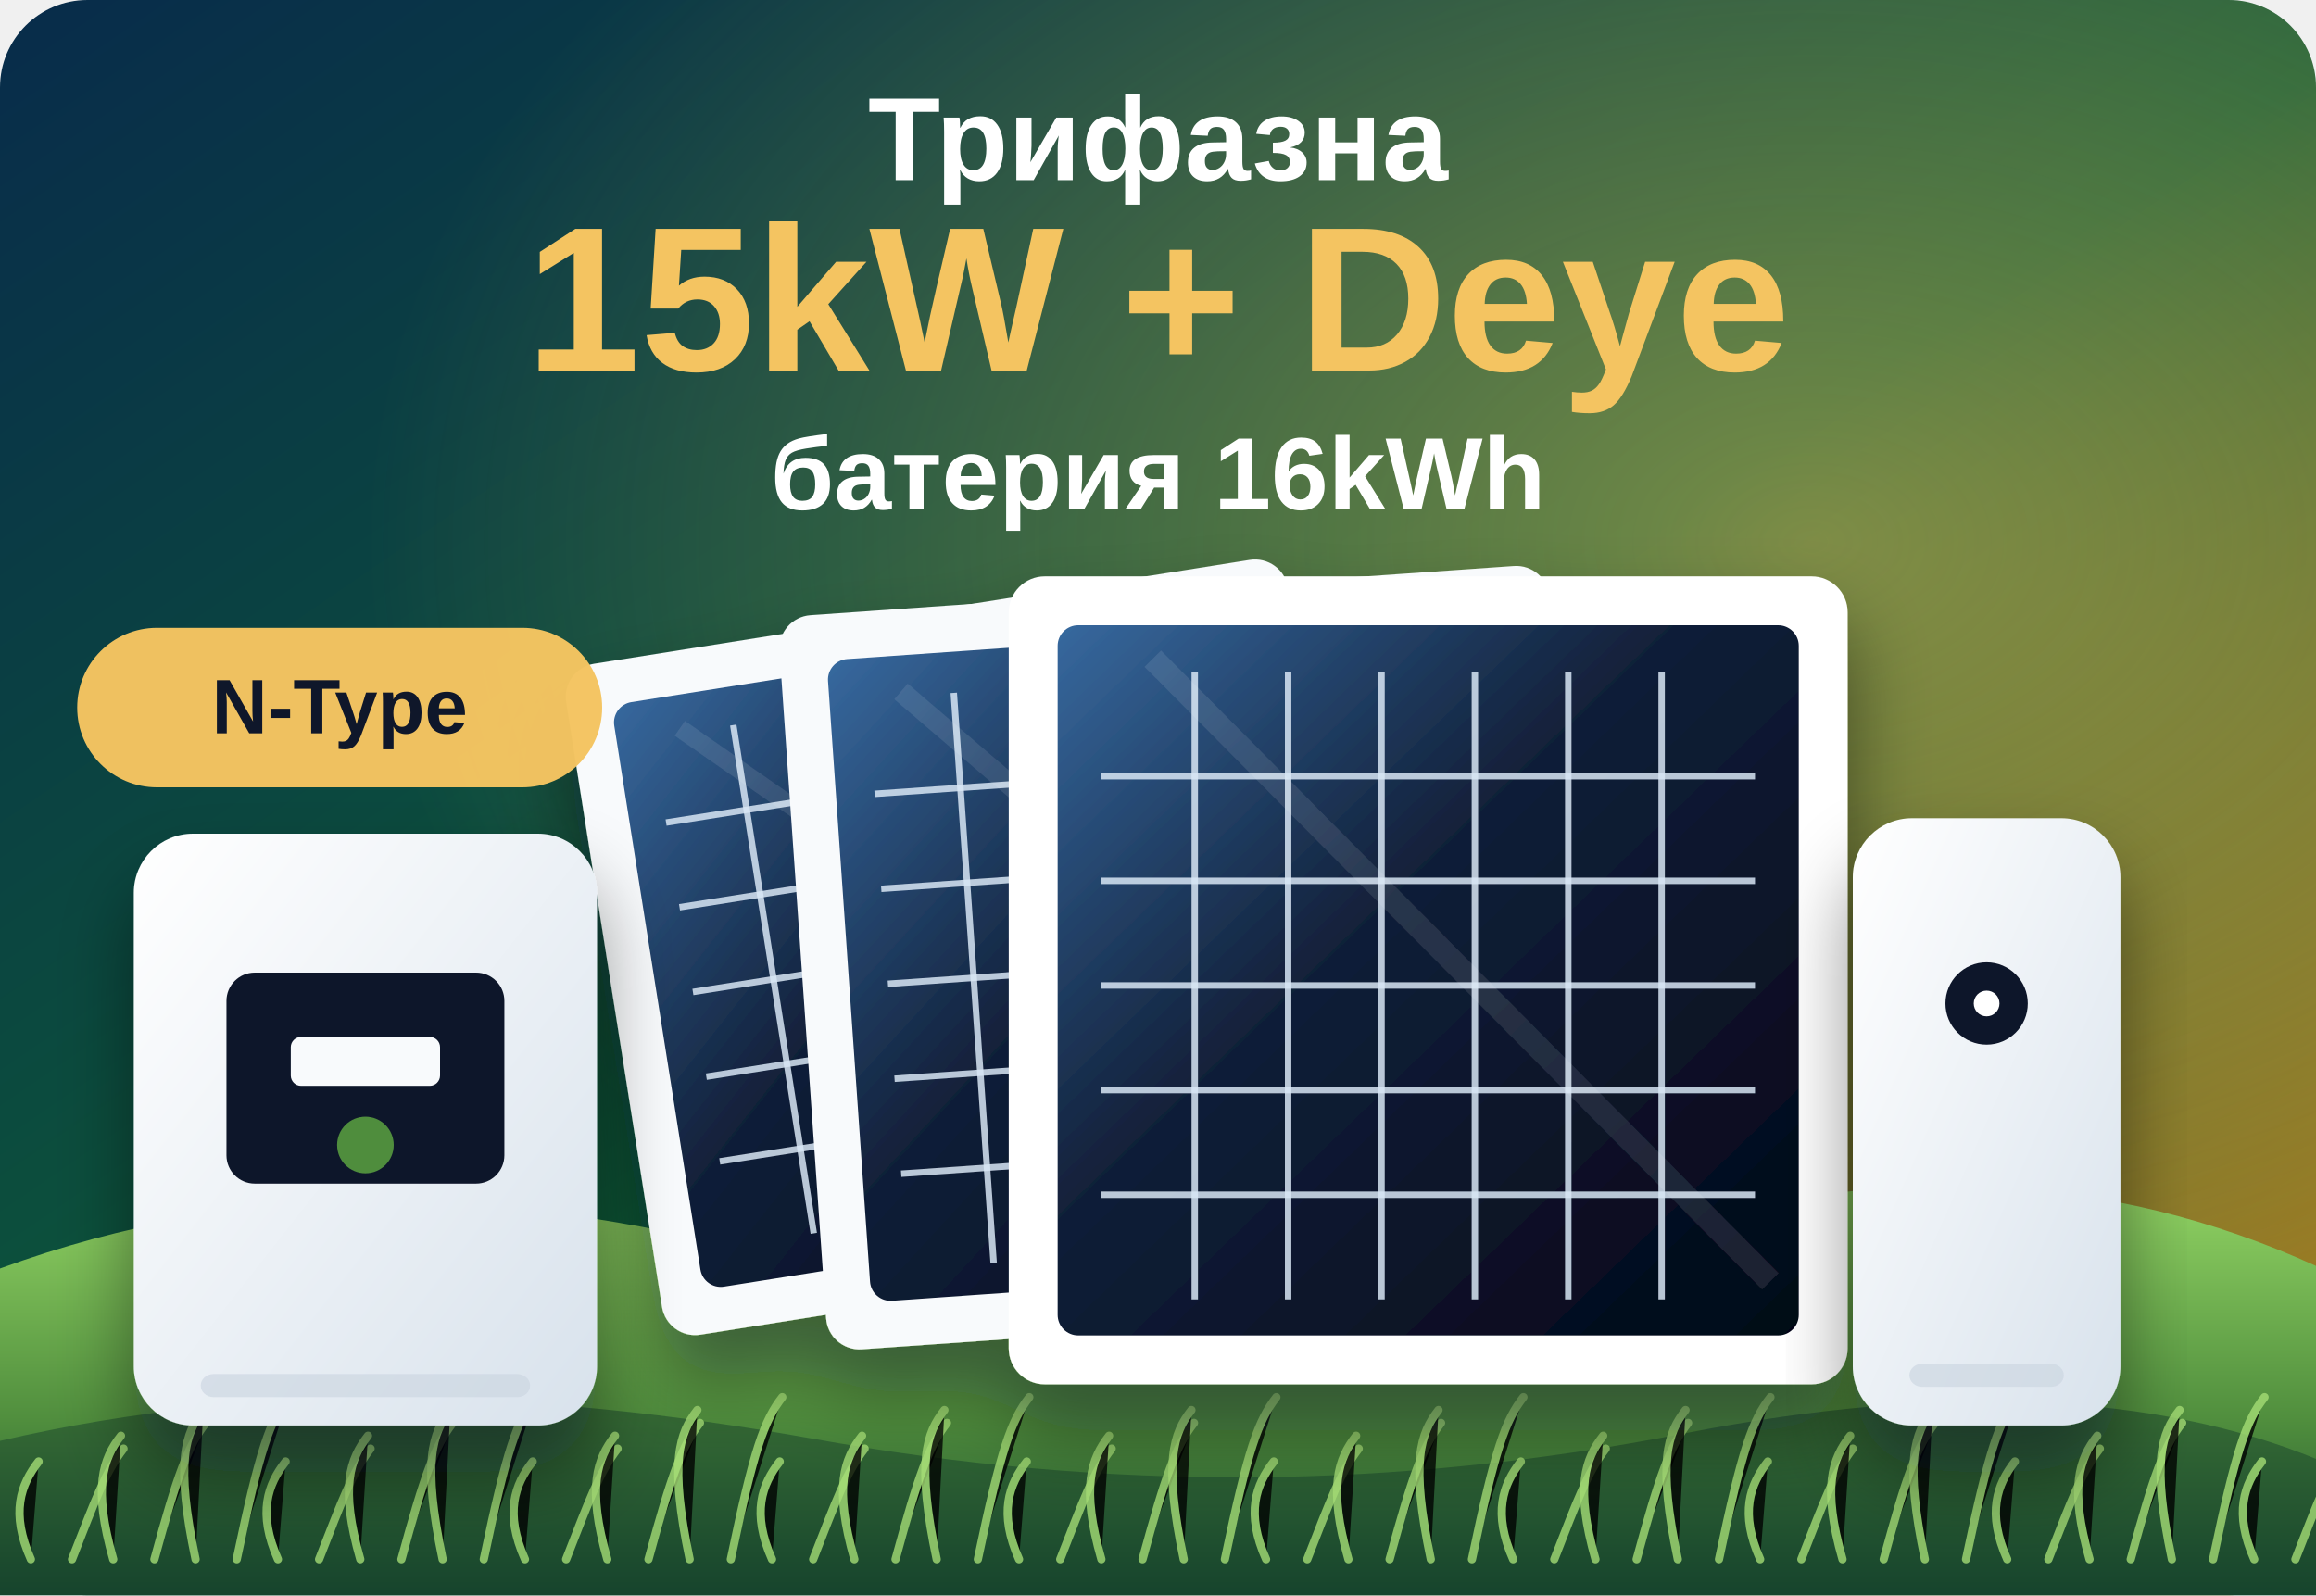
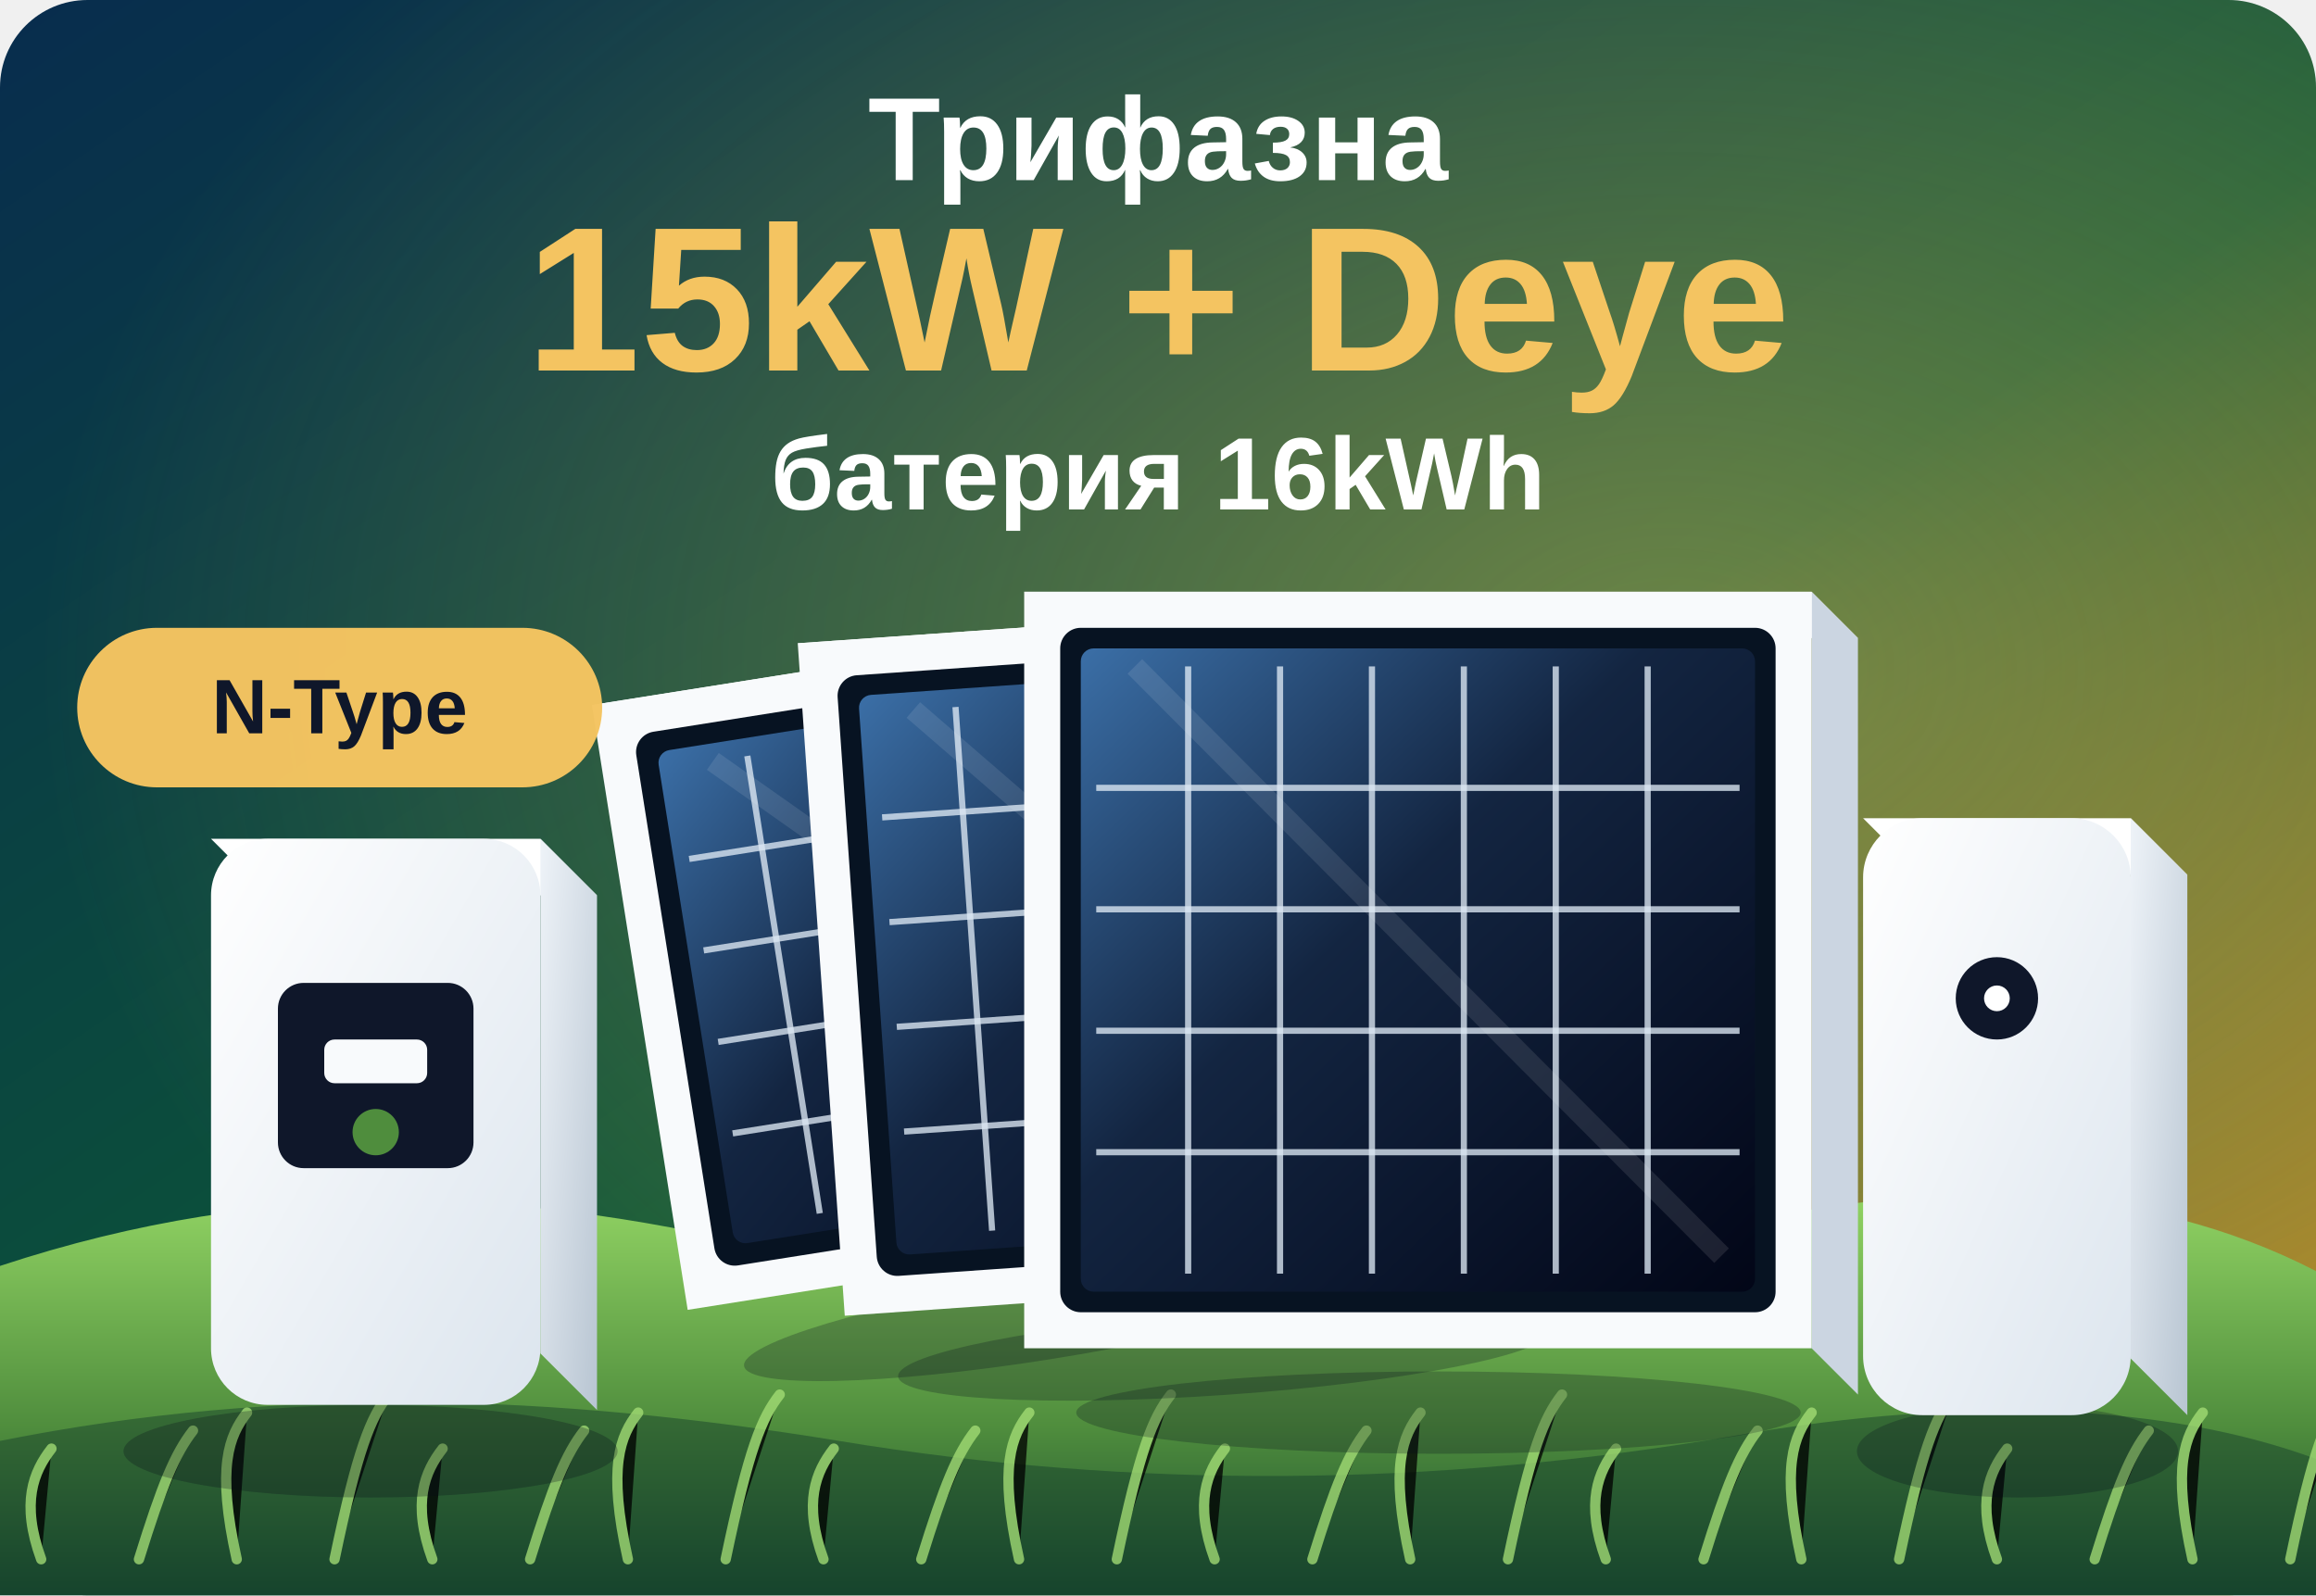
<svg xmlns="http://www.w3.org/2000/svg" width="900" height="620" viewBox="0 0 900 620" role="img" aria-label="Трифазна 15kW Deye 16kWh">
  <defs>
-     <linearGradient id="sky" x1="0" y1="0" x2="1" y2="1">
-       <stop offset="0" stop-color="#082B4B" />
-       <stop offset=".52" stop-color="#0D5A38" />
-       <stop offset="1" stop-color="#B47B18" />
+     <linearGradient id="bg" x1="0" y1="0" x2="1" y2="1">
+       <stop offset="0" stop-color="#082C4E" />
+       <stop offset=".55" stop-color="#0C5836" />
+       <stop offset="1" stop-color="#C38A22" />
    </linearGradient>
-     <radialGradient id="goldGlow" cx=".78" cy=".34" r=".62">
-       <stop offset="0" stop-color="#F7C75B" stop-opacity=".45" />
-       <stop offset="1" stop-color="#F7C75B" stop-opacity="0" />
+     <radialGradient id="warm" cx=".72" cy=".42" r=".7">
+       <stop offset="0" stop-color="#F5C45E" stop-opacity=".42" />
+       <stop offset="1" stop-color="#F5C45E" stop-opacity="0" />
    </radialGradient>
-     <linearGradient id="glass" x1="0" y1="0" x2="1" y2="1">
-       <stop offset="0" stop-color="#37699F" />
-       <stop offset=".42" stop-color="#111F38" />
+     <linearGradient id="panelGlass" x1="0" y1="0" x2="1" y2="1">
+       <stop offset="0" stop-color="#3B6FA7" />
+       <stop offset=".42" stop-color="#132541" />
      <stop offset="1" stop-color="#020617" />
    </linearGradient>
-     <linearGradient id="device" x1="0" y1="0" x2="1" y2="1">
+     <linearGradient id="deviceFront" x1="0" y1="0" x2="1" y2="1">
      <stop offset="0" stop-color="#FFFFFF" />
-       <stop offset="1" stop-color="#D8E2EC" />
+       <stop offset="1" stop-color="#DCE5EE" />
+     </linearGradient>
+     <linearGradient id="deviceSide" x1="0" y1="0" x2="1" y2="1">
+       <stop offset="0" stop-color="#EEF3F8" />
+       <stop offset="1" stop-color="#B8C5D2" />
    </linearGradient>
    <linearGradient id="grass" x1="0" y1="0" x2="0" y2="1">
      <stop offset="0" stop-color="#91D363" />
      <stop offset=".58" stop-color="#4F8D3D" />
      <stop offset="1" stop-color="#17482F" />
    </linearGradient>
-     <filter id="shadow" x="-25%" y="-25%" width="150%" height="160%">
-       <feDropShadow dx="0" dy="18" stdDeviation="15" flood-color="#020617" flood-opacity=".45" />
-     </filter>
  </defs>
-   <rect width="900" height="620" rx="34" fill="url(#sky)" />
-   <rect width="900" height="620" rx="34" fill="url(#goldGlow)" />
-   <path class="offer-grass" d="M0 493c96 -35 190 -33 300 -5 125 31 219 28 333 -7 100 -31 188 -25 267 11v128H0z" fill="url(#grass)" />
-   <path class="offer-grass" d="M0 560c103 -24 208 -20 315 -1 116 21 228 20 340 -2 102 -20 184 -15 245 10v53H0z" fill="#143F2A" opacity=".48" />
-   <path d="M12 606c-8 -18 -4 -29 3 -38" stroke="#A6DF76" stroke-width="3.2" stroke-linecap="round" opacity=".78" />
-   <path d="M28 606c9 -23 13 -34 20 -43" stroke="#A6DF76" stroke-width="3.2" stroke-linecap="round" opacity=".78" />
-   <path d="M44 606c-8 -28 -4 -39 3 -48" stroke="#A6DF76" stroke-width="3.2" stroke-linecap="round" opacity=".78" />
-   <path d="M60 606c9 -33 13 -44 20 -53" stroke="#A6DF76" stroke-width="3.2" stroke-linecap="round" opacity=".78" />
-   <path d="M76 606c-8 -38 -4 -49 3 -58" stroke="#A6DF76" stroke-width="3.2" stroke-linecap="round" opacity=".78" />
-   <path d="M92 606c9 -43 13 -54 20 -63" stroke="#A6DF76" stroke-width="3.2" stroke-linecap="round" opacity=".78" />
-   <path d="M108 606c-8 -18 -4 -29 3 -38" stroke="#A6DF76" stroke-width="3.2" stroke-linecap="round" opacity=".78" />
-   <path d="M124 606c9 -23 13 -34 20 -43" stroke="#A6DF76" stroke-width="3.2" stroke-linecap="round" opacity=".78" />
-   <path d="M140 606c-8 -28 -4 -39 3 -48" stroke="#A6DF76" stroke-width="3.2" stroke-linecap="round" opacity=".78" />
-   <path d="M156 606c9 -33 13 -44 20 -53" stroke="#A6DF76" stroke-width="3.2" stroke-linecap="round" opacity=".78" />
-   <path d="M172 606c-8 -38 -4 -49 3 -58" stroke="#A6DF76" stroke-width="3.2" stroke-linecap="round" opacity=".78" />
-   <path d="M188 606c9 -43 13 -54 20 -63" stroke="#A6DF76" stroke-width="3.2" stroke-linecap="round" opacity=".78" />
-   <path d="M204 606c-8 -18 -4 -29 3 -38" stroke="#A6DF76" stroke-width="3.2" stroke-linecap="round" opacity=".78" />
-   <path d="M220 606c9 -23 13 -34 20 -43" stroke="#A6DF76" stroke-width="3.2" stroke-linecap="round" opacity=".78" />
-   <path d="M236 606c-8 -28 -4 -39 3 -48" stroke="#A6DF76" stroke-width="3.2" stroke-linecap="round" opacity=".78" />
-   <path d="M252 606c9 -33 13 -44 20 -53" stroke="#A6DF76" stroke-width="3.2" stroke-linecap="round" opacity=".78" />
-   <path d="M268 606c-8 -38 -4 -49 3 -58" stroke="#A6DF76" stroke-width="3.2" stroke-linecap="round" opacity=".78" />
-   <path d="M284 606c9 -43 13 -54 20 -63" stroke="#A6DF76" stroke-width="3.2" stroke-linecap="round" opacity=".78" />
-   <path d="M300 606c-8 -18 -4 -29 3 -38" stroke="#A6DF76" stroke-width="3.2" stroke-linecap="round" opacity=".78" />
-   <path d="M316 606c9 -23 13 -34 20 -43" stroke="#A6DF76" stroke-width="3.2" stroke-linecap="round" opacity=".78" />
-   <path d="M332 606c-8 -28 -4 -39 3 -48" stroke="#A6DF76" stroke-width="3.2" stroke-linecap="round" opacity=".78" />
-   <path d="M348 606c9 -33 13 -44 20 -53" stroke="#A6DF76" stroke-width="3.2" stroke-linecap="round" opacity=".78" />
-   <path d="M364 606c-8 -38 -4 -49 3 -58" stroke="#A6DF76" stroke-width="3.2" stroke-linecap="round" opacity=".78" />
-   <path d="M380 606c9 -43 13 -54 20 -63" stroke="#A6DF76" stroke-width="3.2" stroke-linecap="round" opacity=".78" />
-   <path d="M396 606c-8 -18 -4 -29 3 -38" stroke="#A6DF76" stroke-width="3.2" stroke-linecap="round" opacity=".78" />
-   <path d="M412 606c9 -23 13 -34 20 -43" stroke="#A6DF76" stroke-width="3.2" stroke-linecap="round" opacity=".78" />
-   <path d="M428 606c-8 -28 -4 -39 3 -48" stroke="#A6DF76" stroke-width="3.2" stroke-linecap="round" opacity=".78" />
-   <path d="M444 606c9 -33 13 -44 20 -53" stroke="#A6DF76" stroke-width="3.2" stroke-linecap="round" opacity=".78" />
-   <path d="M460 606c-8 -38 -4 -49 3 -58" stroke="#A6DF76" stroke-width="3.2" stroke-linecap="round" opacity=".78" />
-   <path d="M476 606c9 -43 13 -54 20 -63" stroke="#A6DF76" stroke-width="3.2" stroke-linecap="round" opacity=".78" />
-   <path d="M492 606c-8 -18 -4 -29 3 -38" stroke="#A6DF76" stroke-width="3.2" stroke-linecap="round" opacity=".78" />
-   <path d="M508 606c9 -23 13 -34 20 -43" stroke="#A6DF76" stroke-width="3.2" stroke-linecap="round" opacity=".78" />
-   <path d="M524 606c-8 -28 -4 -39 3 -48" stroke="#A6DF76" stroke-width="3.2" stroke-linecap="round" opacity=".78" />
-   <path d="M540 606c9 -33 13 -44 20 -53" stroke="#A6DF76" stroke-width="3.2" stroke-linecap="round" opacity=".78" />
-   <path d="M556 606c-8 -38 -4 -49 3 -58" stroke="#A6DF76" stroke-width="3.2" stroke-linecap="round" opacity=".78" />
-   <path d="M572 606c9 -43 13 -54 20 -63" stroke="#A6DF76" stroke-width="3.2" stroke-linecap="round" opacity=".78" />
-   <path d="M588 606c-8 -18 -4 -29 3 -38" stroke="#A6DF76" stroke-width="3.2" stroke-linecap="round" opacity=".78" />
-   <path d="M604 606c9 -23 13 -34 20 -43" stroke="#A6DF76" stroke-width="3.2" stroke-linecap="round" opacity=".78" />
-   <path d="M620 606c-8 -28 -4 -39 3 -48" stroke="#A6DF76" stroke-width="3.2" stroke-linecap="round" opacity=".78" />
-   <path d="M636 606c9 -33 13 -44 20 -53" stroke="#A6DF76" stroke-width="3.2" stroke-linecap="round" opacity=".78" />
-   <path d="M652 606c-8 -38 -4 -49 3 -58" stroke="#A6DF76" stroke-width="3.2" stroke-linecap="round" opacity=".78" />
-   <path d="M668 606c9 -43 13 -54 20 -63" stroke="#A6DF76" stroke-width="3.2" stroke-linecap="round" opacity=".78" />
-   <path d="M684 606c-8 -18 -4 -29 3 -38" stroke="#A6DF76" stroke-width="3.2" stroke-linecap="round" opacity=".78" />
-   <path d="M700 606c9 -23 13 -34 20 -43" stroke="#A6DF76" stroke-width="3.2" stroke-linecap="round" opacity=".78" />
-   <path d="M716 606c-8 -28 -4 -39 3 -48" stroke="#A6DF76" stroke-width="3.2" stroke-linecap="round" opacity=".78" />
-   <path d="M732 606c9 -33 13 -44 20 -53" stroke="#A6DF76" stroke-width="3.2" stroke-linecap="round" opacity=".78" />
-   <path d="M748 606c-8 -38 -4 -49 3 -58" stroke="#A6DF76" stroke-width="3.2" stroke-linecap="round" opacity=".78" />
-   <path d="M764 606c9 -43 13 -54 20 -63" stroke="#A6DF76" stroke-width="3.2" stroke-linecap="round" opacity=".78" />
-   <path d="M780 606c-8 -18 -4 -29 3 -38" stroke="#A6DF76" stroke-width="3.2" stroke-linecap="round" opacity=".78" />
-   <path d="M796 606c9 -23 13 -34 20 -43" stroke="#A6DF76" stroke-width="3.2" stroke-linecap="round" opacity=".78" />
-   <path d="M812 606c-8 -28 -4 -39 3 -48" stroke="#A6DF76" stroke-width="3.2" stroke-linecap="round" opacity=".78" />
-   <path d="M828 606c9 -33 13 -44 20 -53" stroke="#A6DF76" stroke-width="3.2" stroke-linecap="round" opacity=".78" />
-   <path d="M844 606c-8 -38 -4 -49 3 -58" stroke="#A6DF76" stroke-width="3.2" stroke-linecap="round" opacity=".78" />
-   <path d="M860 606c9 -43 13 -54 20 -63" stroke="#A6DF76" stroke-width="3.2" stroke-linecap="round" opacity=".78" />
-   <path d="M876 606c-8 -18 -4 -29 3 -38" stroke="#A6DF76" stroke-width="3.2" stroke-linecap="round" opacity=".78" />
-   <path d="M892 606c9 -23 13 -34 20 -43" stroke="#A6DF76" stroke-width="3.2" stroke-linecap="round" opacity=".78" />
-   <path d="M908 606c-8 -28 -4 -39 3 -48" stroke="#A6DF76" stroke-width="3.2" stroke-linecap="round" opacity=".78" />
-   <path d="M924 606c9 -33 13 -44 20 -53" stroke="#A6DF76" stroke-width="3.2" stroke-linecap="round" opacity=".78" />
+   <rect width="900" height="620" rx="34" fill="url(#bg)" />
+   <rect width="900" height="620" rx="34" fill="url(#warm)" />
+   <path class="offer-grass" d="M0 492c106 -35 204 -31 310 -4 118 29 219 29 337 -5 102 -29 187 -23 253 11v126H0z" fill="url(#grass)" />
+   <path class="offer-grass" d="M0 560c110 -22 216 -18 326 0 115 19 232 18 348 -2 92 -16 169 -12 226 9v53H0z" fill="#143F2A" opacity=".48" />
+   <path d="M16 606c-8 -22 -3 -34 4 -43" stroke="#A6DF76" stroke-width="4" stroke-linecap="round" opacity=".76" />
+   <path d="M54 606c9 -29 14 -41 21 -50" stroke="#A6DF76" stroke-width="4" stroke-linecap="round" opacity=".76" />
+   <path d="M92 606c-8 -36 -3 -48 4 -57" stroke="#A6DF76" stroke-width="4" stroke-linecap="round" opacity=".76" />
+   <path d="M130 606c9 -43 14 -55 21 -64" stroke="#A6DF76" stroke-width="4" stroke-linecap="round" opacity=".76" />
+   <path d="M168 606c-8 -22 -3 -34 4 -43" stroke="#A6DF76" stroke-width="4" stroke-linecap="round" opacity=".76" />
+   <path d="M206 606c9 -29 14 -41 21 -50" stroke="#A6DF76" stroke-width="4" stroke-linecap="round" opacity=".76" />
+   <path d="M244 606c-8 -36 -3 -48 4 -57" stroke="#A6DF76" stroke-width="4" stroke-linecap="round" opacity=".76" />
+   <path d="M282 606c9 -43 14 -55 21 -64" stroke="#A6DF76" stroke-width="4" stroke-linecap="round" opacity=".76" />
+   <path d="M320 606c-8 -22 -3 -34 4 -43" stroke="#A6DF76" stroke-width="4" stroke-linecap="round" opacity=".76" />
+   <path d="M358 606c9 -29 14 -41 21 -50" stroke="#A6DF76" stroke-width="4" stroke-linecap="round" opacity=".76" />
+   <path d="M396 606c-8 -36 -3 -48 4 -57" stroke="#A6DF76" stroke-width="4" stroke-linecap="round" opacity=".76" />
+   <path d="M434 606c9 -43 14 -55 21 -64" stroke="#A6DF76" stroke-width="4" stroke-linecap="round" opacity=".76" />
+   <path d="M472 606c-8 -22 -3 -34 4 -43" stroke="#A6DF76" stroke-width="4" stroke-linecap="round" opacity=".76" />
+   <path d="M510 606c9 -29 14 -41 21 -50" stroke="#A6DF76" stroke-width="4" stroke-linecap="round" opacity=".76" />
+   <path d="M548 606c-8 -36 -3 -48 4 -57" stroke="#A6DF76" stroke-width="4" stroke-linecap="round" opacity=".76" />
+   <path d="M586 606c9 -43 14 -55 21 -64" stroke="#A6DF76" stroke-width="4" stroke-linecap="round" opacity=".76" />
+   <path d="M624 606c-8 -22 -3 -34 4 -43" stroke="#A6DF76" stroke-width="4" stroke-linecap="round" opacity=".76" />
+   <path d="M662 606c9 -29 14 -41 21 -50" stroke="#A6DF76" stroke-width="4" stroke-linecap="round" opacity=".76" />
+   <path d="M700 606c-8 -36 -3 -48 4 -57" stroke="#A6DF76" stroke-width="4" stroke-linecap="round" opacity=".76" />
+   <path d="M738 606c9 -43 14 -55 21 -64" stroke="#A6DF76" stroke-width="4" stroke-linecap="round" opacity=".76" />
+   <path d="M776 606c-8 -22 -3 -34 4 -43" stroke="#A6DF76" stroke-width="4" stroke-linecap="round" opacity=".76" />
+   <path d="M814 606c9 -29 14 -41 21 -50" stroke="#A6DF76" stroke-width="4" stroke-linecap="round" opacity=".76" />
+   <path d="M852 606c-8 -36 -3 -48 4 -57" stroke="#A6DF76" stroke-width="4" stroke-linecap="round" opacity=".76" />
+   <path d="M890 606c9 -43 14 -55 21 -64" stroke="#A6DF76" stroke-width="4" stroke-linecap="round" opacity=".76" />
  <g font-family="Arial, sans-serif" text-anchor="middle">
    <text x="450" y="70" font-size="46" font-weight="900" fill="#FFFFFF">Трифазна</text>
    <text x="450" y="144" font-size="80" font-weight="900" fill="#F4C461">15kW + Deye</text>
    <text x="450" y="198" font-size="40" font-weight="900" fill="#FFFFFF">батерия 16kWh</text>
  </g>
-   <g class="solar-module" filter="url(#shadow)">
-     <g transform="translate(218 260) rotate(-9)">
-       <rect width="284" height="264" rx="13" fill="#F8FAFC" />
-       <rect x="17" y="17" width="250" height="230" rx="8" fill="url(#glass)" />
-       <line x1="62.714" y1="32" x2="62.714" y2="232" stroke="#D9E7F5" stroke-width="2.5" opacity=".84" />
-       <line x1="94.429" y1="32" x2="94.429" y2="232" stroke="#D9E7F5" stroke-width="2.5" opacity=".84" />
-       <line x1="126.143" y1="32" x2="126.143" y2="232" stroke="#D9E7F5" stroke-width="2.5" opacity=".84" />
-       <line x1="157.857" y1="32" x2="157.857" y2="232" stroke="#D9E7F5" stroke-width="2.5" opacity=".84" />
-       <line x1="189.571" y1="32" x2="189.571" y2="232" stroke="#D9E7F5" stroke-width="2.5" opacity=".84" />
-       <line x1="221.286" y1="32" x2="221.286" y2="232" stroke="#D9E7F5" stroke-width="2.5" opacity=".84" />
-       <line x1="31" y1="65.333" x2="253" y2="65.333" stroke="#D9E7F5" stroke-width="2.5" opacity=".84" />
-       <line x1="31" y1="98.667" x2="253" y2="98.667" stroke="#D9E7F5" stroke-width="2.5" opacity=".84" />
-       <line x1="31" y1="132" x2="253" y2="132" stroke="#D9E7F5" stroke-width="2.5" opacity=".84" />
-       <line x1="31" y1="165.333" x2="253" y2="165.333" stroke="#D9E7F5" stroke-width="2.5" opacity=".84" />
-       <line x1="31" y1="198.667" x2="253" y2="198.667" stroke="#D9E7F5" stroke-width="2.5" opacity=".84" />
-       <path d="M42 30L248 228" stroke="#FFFFFF" stroke-width="7" opacity=".1" />
+   <g class="solar-module">
+     <g class="panel-3d" transform="translate(230 274) rotate(-9)">
+       <ellipse cx="136" cy="263" rx="117.76" ry="16" fill="#020617" opacity=".24" />
+       <polygon points="18,18 274,18 256,0 0,0" fill="#FFFFFF" />
+       <polygon points="256,0 274,18 274,256 256,238" fill="#CBD5E1" />
+       <polygon points="0,0 256,0 256,238 0,238" fill="#F8FAFC" />
+       <rect x="14" y="14" width="228" height="210" rx="8" fill="#071322" />
+       <rect x="22" y="22" width="212" height="194" rx="5" fill="url(#panelGlass)" />
+       <line x1="56.571" y1="29" x2="56.571" y2="209" stroke="#DCE8F4" stroke-width="2.4" opacity=".78" />
+       <line x1="85.143" y1="29" x2="85.143" y2="209" stroke="#DCE8F4" stroke-width="2.4" opacity=".78" />
+       <line x1="113.714" y1="29" x2="113.714" y2="209" stroke="#DCE8F4" stroke-width="2.4" opacity=".78" />
+       <line x1="142.286" y1="29" x2="142.286" y2="209" stroke="#DCE8F4" stroke-width="2.4" opacity=".78" />
+       <line x1="170.857" y1="29" x2="170.857" y2="209" stroke="#DCE8F4" stroke-width="2.4" opacity=".78" />
+       <line x1="199.429" y1="29" x2="199.429" y2="209" stroke="#DCE8F4" stroke-width="2.4" opacity=".78" />
+       <line x1="28" y1="65" x2="228" y2="65" stroke="#DCE8F4" stroke-width="2.4" opacity=".78" />
+       <line x1="28" y1="101" x2="228" y2="101" stroke="#DCE8F4" stroke-width="2.4" opacity=".78" />
+       <line x1="28" y1="137" x2="228" y2="137" stroke="#DCE8F4" stroke-width="2.4" opacity=".78" />
+       <line x1="28" y1="173" x2="228" y2="173" stroke="#DCE8F4" stroke-width="2.4" opacity=".78" />
+       <path d="M43 29L221 202" stroke="#FFFFFF" stroke-width="8" opacity=".1" />
    </g>
-     <g transform="translate(302 240) rotate(-4)">
-       <rect width="300" height="286" rx="13" fill="#F8FAFC" />
-       <rect x="18" y="18" width="264" height="250" rx="8" fill="url(#glass)" />
-       <line x1="66.429" y1="34" x2="66.429" y2="256" stroke="#D9E7F5" stroke-width="2.5" opacity=".84" />
-       <line x1="99.857" y1="34" x2="99.857" y2="256" stroke="#D9E7F5" stroke-width="2.5" opacity=".84" />
-       <line x1="133.286" y1="34" x2="133.286" y2="256" stroke="#D9E7F5" stroke-width="2.5" opacity=".84" />
-       <line x1="166.714" y1="34" x2="166.714" y2="256" stroke="#D9E7F5" stroke-width="2.5" opacity=".84" />
-       <line x1="200.143" y1="34" x2="200.143" y2="256" stroke="#D9E7F5" stroke-width="2.5" opacity=".84" />
-       <line x1="233.571" y1="34" x2="233.571" y2="256" stroke="#D9E7F5" stroke-width="2.5" opacity=".84" />
-       <line x1="33" y1="71" x2="267" y2="71" stroke="#D9E7F5" stroke-width="2.5" opacity=".84" />
-       <line x1="33" y1="108" x2="267" y2="108" stroke="#D9E7F5" stroke-width="2.5" opacity=".84" />
-       <line x1="33" y1="145" x2="267" y2="145" stroke="#D9E7F5" stroke-width="2.5" opacity=".84" />
-       <line x1="33" y1="182" x2="267" y2="182" stroke="#D9E7F5" stroke-width="2.5" opacity=".84" />
-       <line x1="33" y1="219" x2="267" y2="219" stroke="#D9E7F5" stroke-width="2.5" opacity=".84" />
-       <path d="M46 32L263 246" stroke="#FFFFFF" stroke-width="8" opacity=".1" />
+     <g class="panel-3d" transform="translate(310 250) rotate(-4)">
+       <ellipse cx="146" cy="287" rx="126.96" ry="16" fill="#020617" opacity=".24" />
+       <polygon points="18,18 294,18 276,0 0,0" fill="#FFFFFF" />
+       <polygon points="276,0 294,18 294,280 276,262" fill="#CBD5E1" />
+       <polygon points="0,0 276,0 276,262 0,262" fill="#F8FAFC" />
+       <rect x="14" y="14" width="248" height="234" rx="8" fill="#071322" />
+       <rect x="22" y="22" width="232" height="218" rx="5" fill="url(#panelGlass)" />
+       <line x1="59.429" y1="29" x2="59.429" y2="233" stroke="#DCE8F4" stroke-width="2.4" opacity=".78" />
+       <line x1="90.857" y1="29" x2="90.857" y2="233" stroke="#DCE8F4" stroke-width="2.4" opacity=".78" />
+       <line x1="122.286" y1="29" x2="122.286" y2="233" stroke="#DCE8F4" stroke-width="2.4" opacity=".78" />
+       <line x1="153.714" y1="29" x2="153.714" y2="233" stroke="#DCE8F4" stroke-width="2.4" opacity=".78" />
+       <line x1="185.143" y1="29" x2="185.143" y2="233" stroke="#DCE8F4" stroke-width="2.4" opacity=".78" />
+       <line x1="216.571" y1="29" x2="216.571" y2="233" stroke="#DCE8F4" stroke-width="2.4" opacity=".78" />
+       <line x1="28" y1="69.8" x2="248" y2="69.8" stroke="#DCE8F4" stroke-width="2.4" opacity=".78" />
+       <line x1="28" y1="110.6" x2="248" y2="110.6" stroke="#DCE8F4" stroke-width="2.4" opacity=".78" />
+       <line x1="28" y1="151.4" x2="248" y2="151.4" stroke="#DCE8F4" stroke-width="2.4" opacity=".78" />
+       <line x1="28" y1="192.2" x2="248" y2="192.2" stroke="#DCE8F4" stroke-width="2.4" opacity=".78" />
+       <path d="M43 29L241 226" stroke="#FFFFFF" stroke-width="8" opacity=".1" />
    </g>
-     <g transform="translate(392 224)">
-       <rect width="326" height="314" rx="14" fill="#FFFFFF" />
-       <rect x="19" y="19" width="288" height="276" rx="8" fill="url(#glass)" />
-       <line x1="72.286" y1="37" x2="72.286" y2="281" stroke="#D9E7F5" stroke-width="2.5" opacity=".84" />
-       <line x1="108.571" y1="37" x2="108.571" y2="281" stroke="#D9E7F5" stroke-width="2.5" opacity=".84" />
-       <line x1="144.857" y1="37" x2="144.857" y2="281" stroke="#D9E7F5" stroke-width="2.5" opacity=".84" />
-       <line x1="181.143" y1="37" x2="181.143" y2="281" stroke="#D9E7F5" stroke-width="2.5" opacity=".84" />
-       <line x1="217.429" y1="37" x2="217.429" y2="281" stroke="#D9E7F5" stroke-width="2.5" opacity=".84" />
-       <line x1="253.714" y1="37" x2="253.714" y2="281" stroke="#D9E7F5" stroke-width="2.5" opacity=".84" />
-       <line x1="36" y1="77.667" x2="290" y2="77.667" stroke="#D9E7F5" stroke-width="2.5" opacity=".84" />
-       <line x1="36" y1="118.333" x2="290" y2="118.333" stroke="#D9E7F5" stroke-width="2.5" opacity=".84" />
-       <line x1="36" y1="159" x2="290" y2="159" stroke="#D9E7F5" stroke-width="2.5" opacity=".84" />
-       <line x1="36" y1="199.667" x2="290" y2="199.667" stroke="#D9E7F5" stroke-width="2.5" opacity=".84" />
-       <line x1="36" y1="240.333" x2="290" y2="240.333" stroke="#D9E7F5" stroke-width="2.5" opacity=".84" />
-       <path d="M56 32L296 274" stroke="#FFFFFF" stroke-width="9" opacity=".1" />
+     <g class="panel-3d" transform="translate(398 230) rotate(0)">
+       <ellipse cx="161" cy="319" rx="140.76" ry="16" fill="#020617" opacity=".24" />
+       <polygon points="18,18 324,18 306,0 0,0" fill="#FFFFFF" />
+       <polygon points="306,0 324,18 324,312 306,294" fill="#CBD5E1" />
+       <polygon points="0,0 306,0 306,294 0,294" fill="#F8FAFC" />
+       <rect x="14" y="14" width="278" height="266" rx="8" fill="#071322" />
+       <rect x="22" y="22" width="262" height="250" rx="5" fill="url(#panelGlass)" />
+       <line x1="63.714" y1="29" x2="63.714" y2="265" stroke="#DCE8F4" stroke-width="2.4" opacity=".78" />
+       <line x1="99.429" y1="29" x2="99.429" y2="265" stroke="#DCE8F4" stroke-width="2.4" opacity=".78" />
+       <line x1="135.143" y1="29" x2="135.143" y2="265" stroke="#DCE8F4" stroke-width="2.4" opacity=".78" />
+       <line x1="170.857" y1="29" x2="170.857" y2="265" stroke="#DCE8F4" stroke-width="2.4" opacity=".78" />
+       <line x1="206.571" y1="29" x2="206.571" y2="265" stroke="#DCE8F4" stroke-width="2.4" opacity=".78" />
+       <line x1="242.286" y1="29" x2="242.286" y2="265" stroke="#DCE8F4" stroke-width="2.4" opacity=".78" />
+       <line x1="28" y1="76.2" x2="278" y2="76.2" stroke="#DCE8F4" stroke-width="2.4" opacity=".78" />
+       <line x1="28" y1="123.4" x2="278" y2="123.4" stroke="#DCE8F4" stroke-width="2.4" opacity=".78" />
+       <line x1="28" y1="170.6" x2="278" y2="170.6" stroke="#DCE8F4" stroke-width="2.4" opacity=".78" />
+       <line x1="28" y1="217.8" x2="278" y2="217.8" stroke="#DCE8F4" stroke-width="2.4" opacity=".78" />
+       <path d="M43 29L271 258" stroke="#FFFFFF" stroke-width="8" opacity=".1" />
    </g>
  </g>
-   <g class="hero-product" filter="url(#shadow)">
-     <rect x="52" y="324" width="180" height="230" rx="23" fill="url(#device)" />
-     <rect x="88" y="378" width="108" height="82" rx="11" fill="#0F172A" />
-     <rect x="113" y="403" width="58" height="19" rx="4" fill="#F8FAFC" />
-     <circle cx="142" cy="445" r="11" fill="#4F8D3D" />
-     <rect x="78" y="534" width="128" height="9" rx="5" fill="#CBD5E1" opacity=".65" />
+   <g class="hero-product">
+     <g class="inverter-3d">
+       <ellipse cx="144" cy="564" rx="96" ry="18" fill="#020617" opacity=".26" />
+       <polygon points="82,326 210,326 232,348 104,348" fill="#FFFFFF" />
+       <polygon points="210,326 232,348 232,548 210,526" fill="url(#deviceSide)" />
+       <rect x="82" y="326" width="128" height="220" rx="22" fill="url(#deviceFront)" />
+       <rect x="108" y="382" width="76" height="72" rx="10" fill="#0F172A" />
+       <rect x="126" y="404" width="40" height="17" rx="4" fill="#F8FAFC" />
+       <circle cx="146" cy="440" r="9" fill="#4F8D3D" />
+     </g>
  </g>
-   <g class="hero-product" filter="url(#shadow)">
-     <rect x="720" y="318" width="104" height="236" rx="23" fill="url(#device)" />
-     <circle cx="772" cy="390" r="16" fill="#0F172A" />
-     <circle cx="772" cy="390" r="5" fill="#FFFFFF" />
-     <rect x="742" y="530" width="60" height="9" rx="5" fill="#CBD5E1" opacity=".65" />
+   <g class="hero-product">
+     <g class="battery-3d">
+       <ellipse cx="784" cy="564" rx="62.4" ry="18" fill="#020617" opacity=".24" />
+       <polygon points="724,318 828,318 850,340 746,340" fill="#FFFFFF" />
+       <polygon points="828,318 850,340 850,550 828,528" fill="url(#deviceSide)" />
+       <rect x="724" y="318" width="104" height="232" rx="23" fill="url(#deviceFront)" />
+       <circle cx="776" cy="388" r="16" fill="#0F172A" />
+       <circle cx="776" cy="388" r="5" fill="#FFFFFF" />
+     </g>
  </g>
  <g transform="translate(30 244)">
    <rect width="204" height="62" rx="31" fill="#F4C461" opacity=".98" />
    <text x="102" y="41" text-anchor="middle" font-family="Arial, sans-serif" font-size="30" font-weight="900" fill="#0F172A">N-Type</text>
  </g>
</svg>
